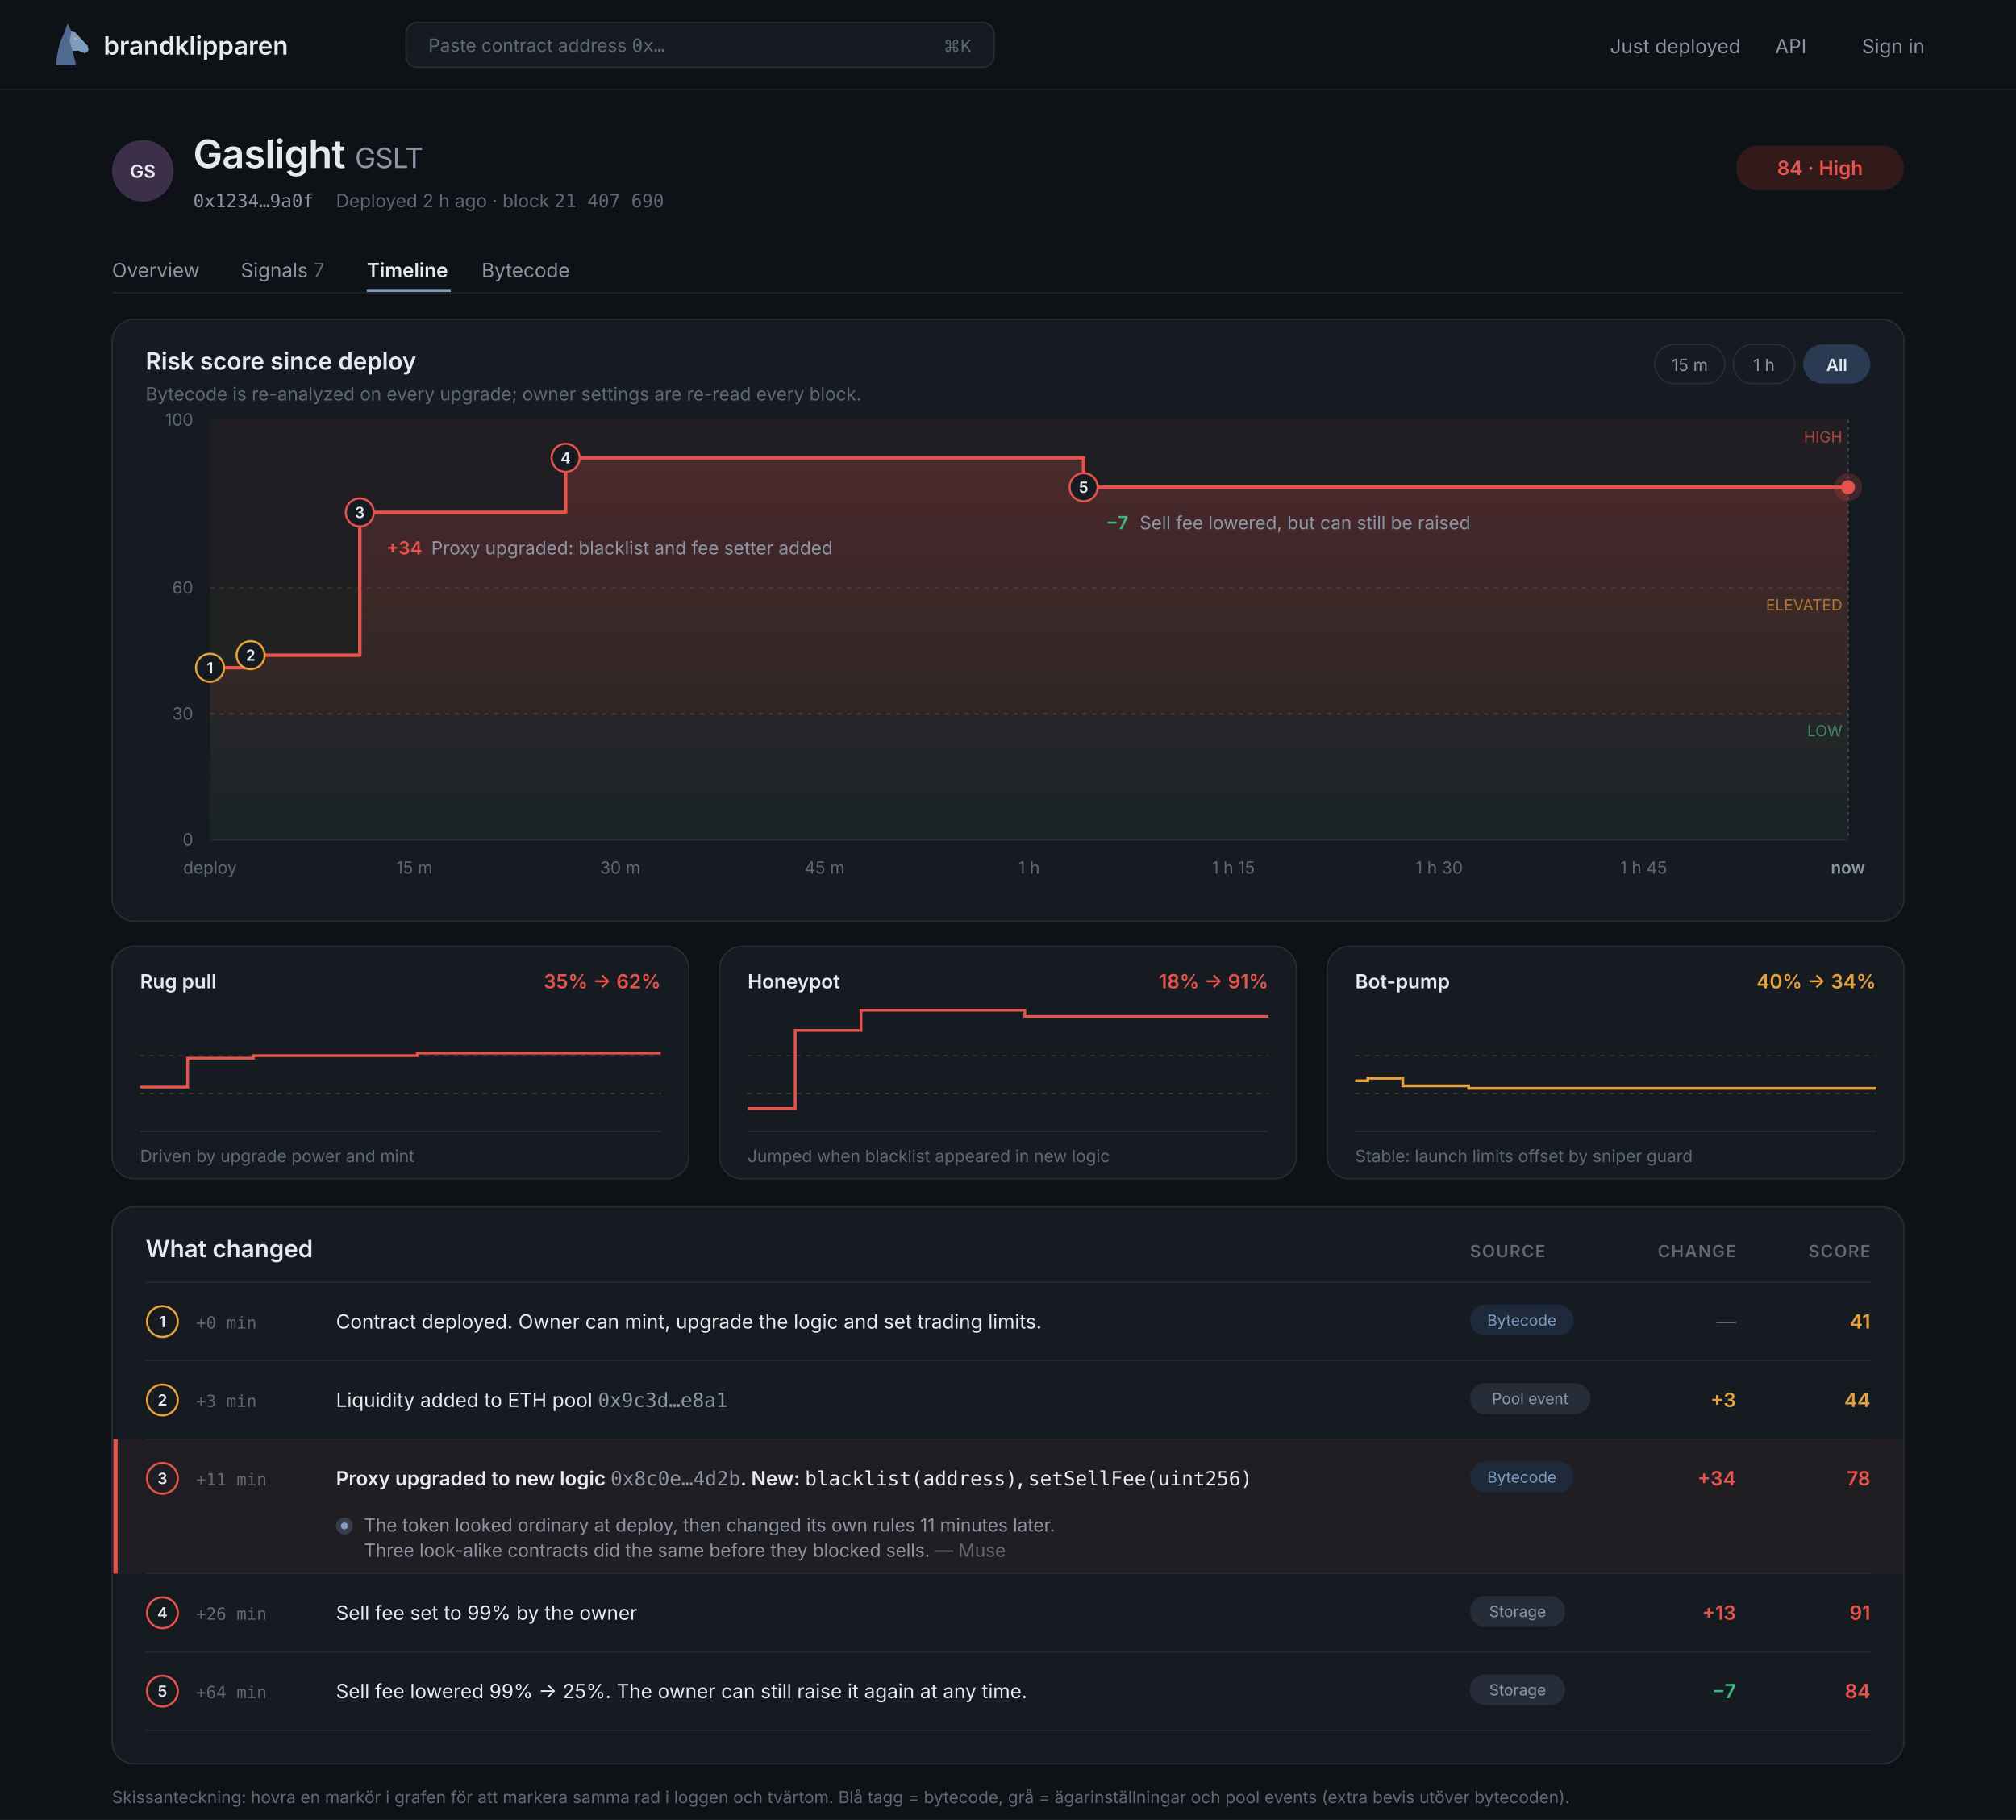
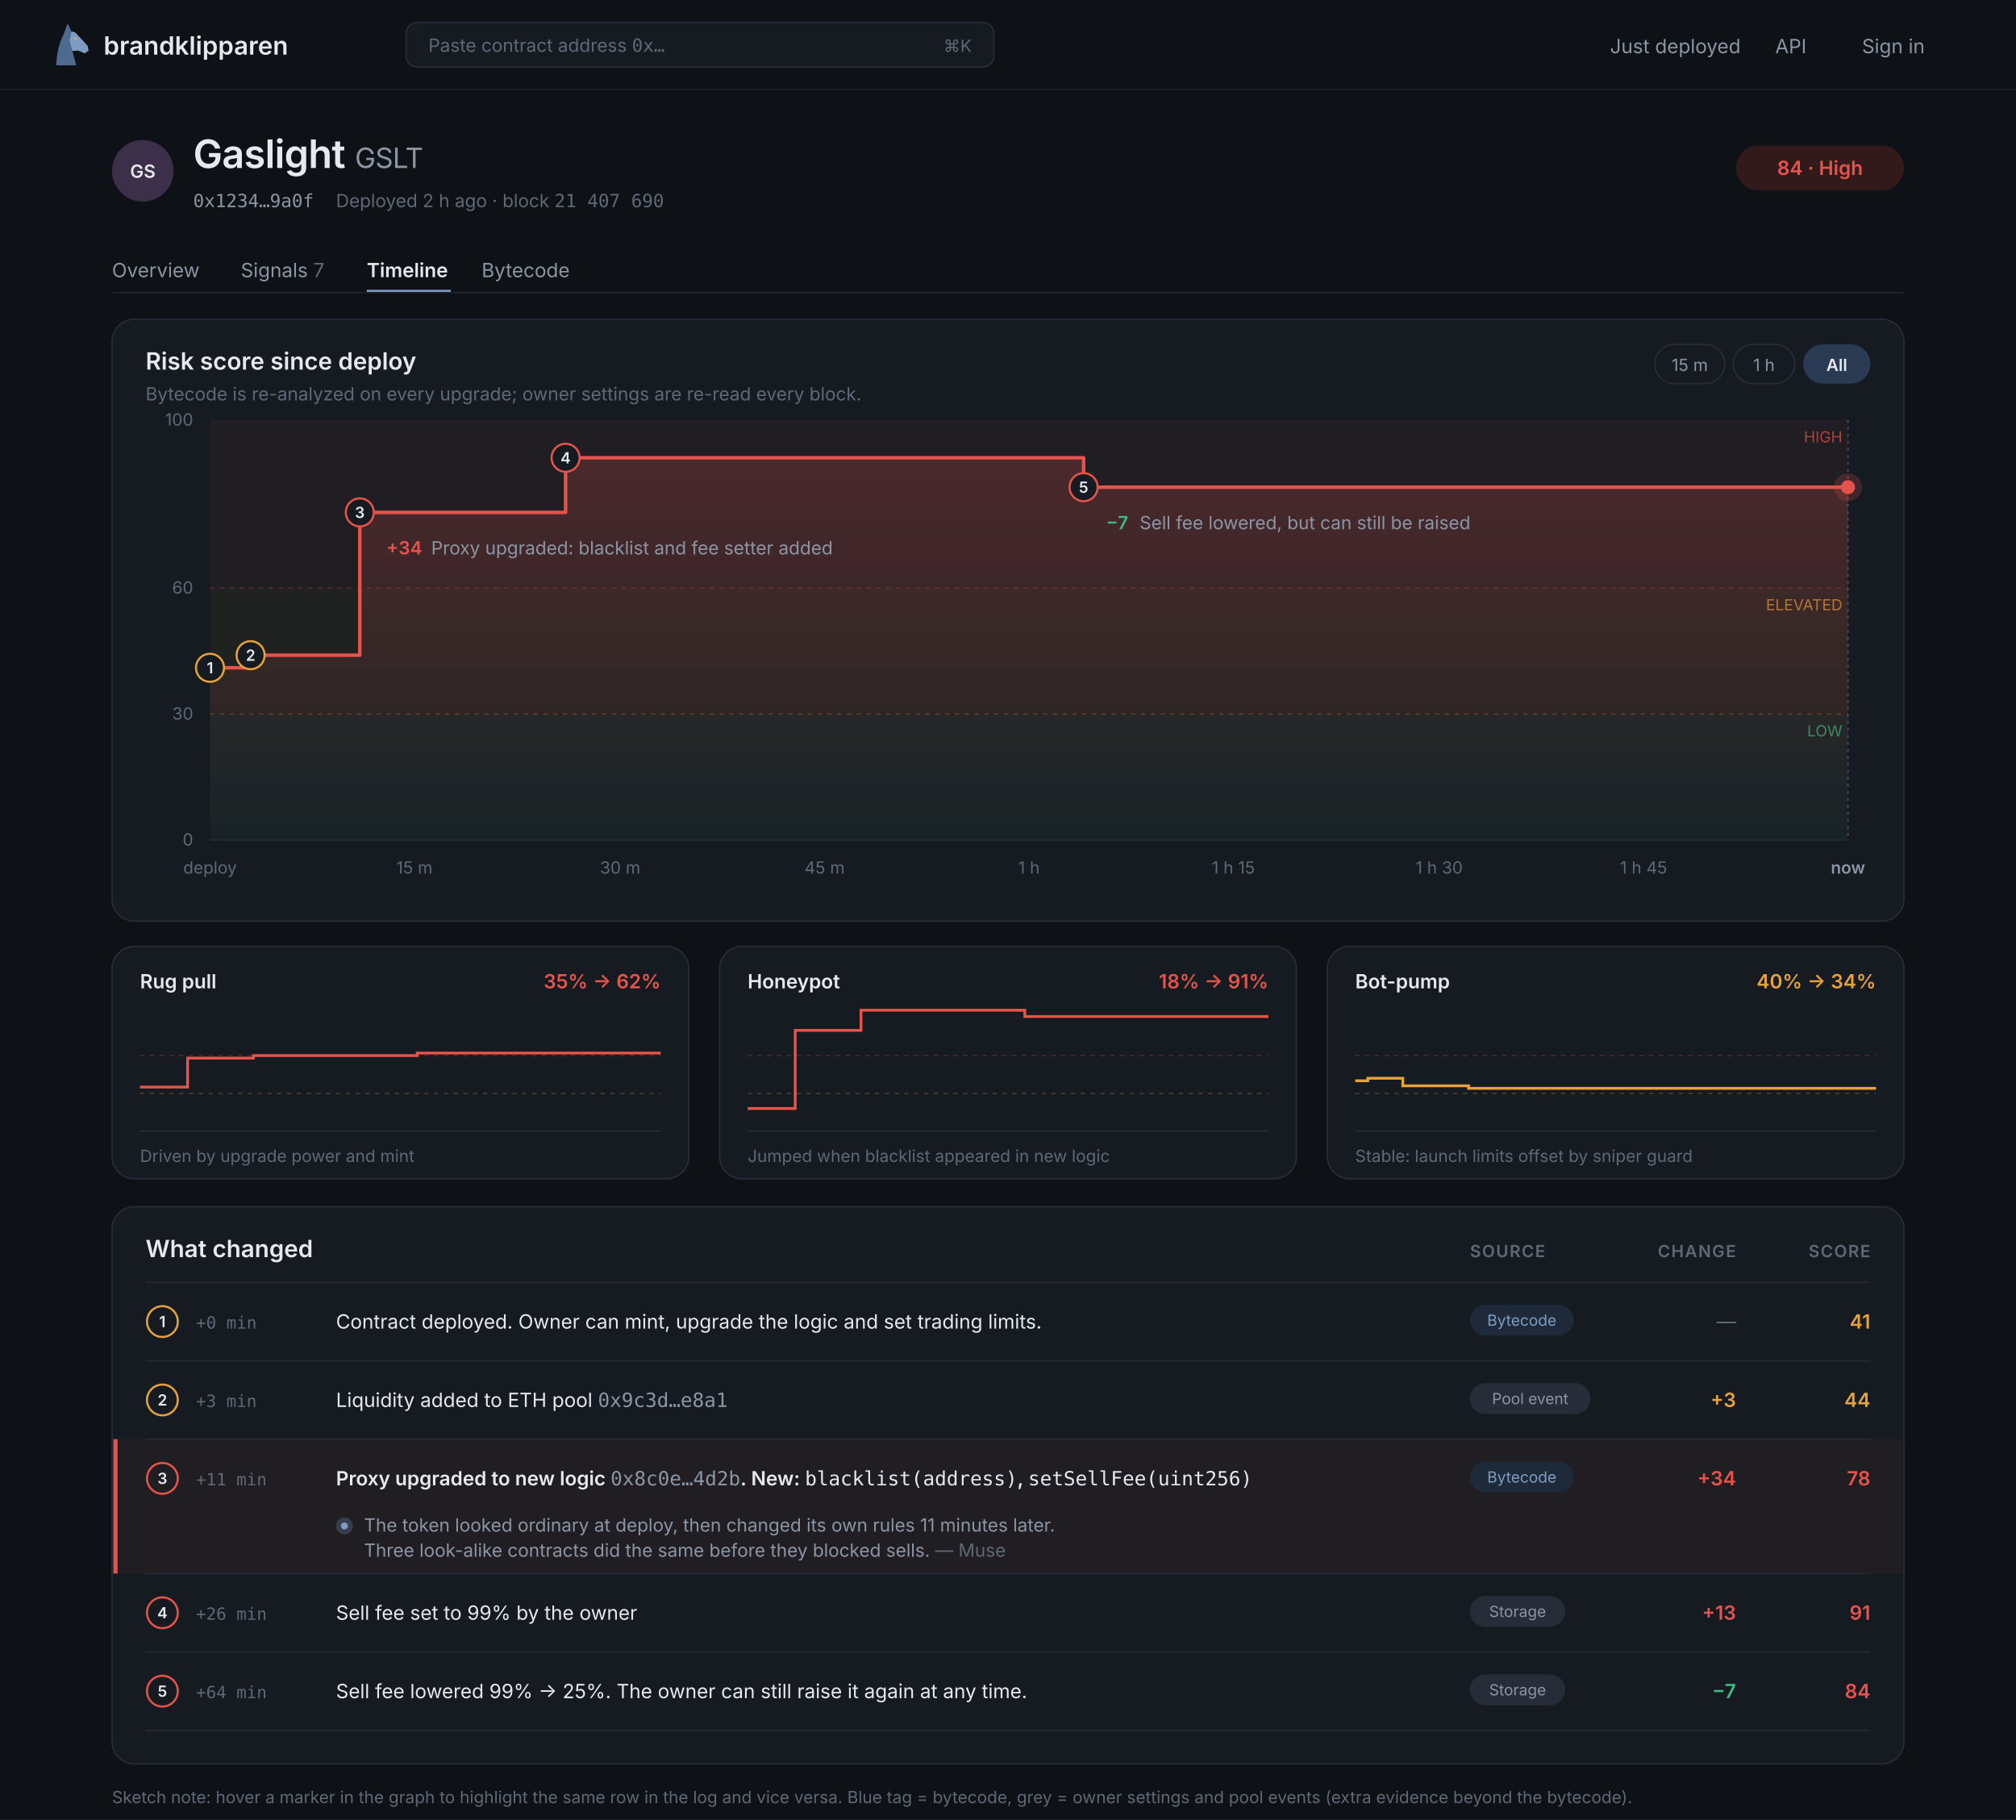
<svg xmlns="http://www.w3.org/2000/svg" viewBox="0 0 1440 1300" width="1440" height="1300">
  <style>
    text { font-family: Inter, 'SF Pro Text', 'Helvetica Neue', Arial, sans-serif; fill: #E6EAF0; }
    .m { font-family: 'JetBrains Mono', 'SF Mono', Menlo, monospace; }
    .s { fill: #8B95A3; }
    .q { fill: #5E6876; }
    .b { font-weight: 600; }
    .lo { fill: #3FB97F; } .mid { fill: #E5A13A; } .hi { fill: #E5534B; } .br { fill: #7E9CC2; }
    .th { font-size: 12px; fill: #5E6876; font-weight: 600; letter-spacing: 0.8px; }
    .card { fill: #161B22; stroke: #262D38; }
    .ax { font-size: 12px; fill: #5E6876; }
  </style>
  <defs>
    <symbol id="vakt" viewBox="0 0 100 100">
      <path d="M40 30 L48 8 L56 25 L64 27 L58 66 L66 96 L24 96 Q26 56 40 30 Z" fill="#4E6A8F" />
      <path d="M56 25 L64 27 L90 55 L92 65 L84 71 L70 65 L58 66 L52 44 Z" fill="#7E9CC2" />
      <path d="M62 37 L68 40 L62 43 Z" fill="#D4B36A" />
    </symbol>
    <linearGradient id="area" x1="0" y1="0" x2="0" y2="1">
      <stop offset="0" stop-color="#E5534B" stop-opacity="0.22" />
      <stop offset="1" stop-color="#E5534B" stop-opacity="0" />
    </linearGradient>
  </defs>
  <rect width="1440" height="1300" fill="#0E1116" />
  <line x1="0" y1="64" x2="1440" y2="64" stroke="#1E242D" />
  <use href="#vakt" x="32" y="14" width="34" height="34" />
  <text x="74" y="39" font-size="18" class="b">brandklipparen</text>
  <rect x="290" y="16" width="420" height="32" rx="8" fill="#161B22" stroke="#262D38" />
  <text x="306" y="37" font-size="13" class="q">Paste contract address  <tspan class="m">0x…</tspan>
  </text>
  <text x="694" y="37" font-size="12" class="q" text-anchor="end">⌘K</text>
  <text x="1150" y="38" font-size="14" class="s">Just deployed</text>
  <text x="1268" y="38" font-size="14" class="s">API</text>
  <text x="1330" y="38" font-size="14" class="s">Sign in</text>
  <circle cx="102" cy="122" r="22" fill="#3B2F4A" />
  <text x="102" y="127" font-size="13" class="b" text-anchor="middle">GS</text>
  <text x="138" y="120" font-size="28" class="b" letter-spacing="-0.4">Gaslight <tspan class="s" font-size="20" font-weight="400">GSLT</tspan>
  </text>
  <text x="138" y="148" font-size="13" class="m s">0x1234…9a0f</text>
  <text x="240" y="148" font-size="13" class="q">Deployed 2 h ago · block <tspan class="m">21 407 690</tspan>
  </text>
  <rect x="1240" y="104" width="120" height="32" rx="16" fill="#321A1B" />
  <text x="1300" y="125" font-size="14" class="b hi" text-anchor="middle">84 · High</text>
  <text x="80" y="198" font-size="14" class="s">Overview</text>
  <text x="172" y="198" font-size="14" class="s">Signals <tspan class="q">7</tspan>
  </text>
  <text x="262" y="198" font-size="14" class="b">Timeline</text>
  <rect x="262" y="207" width="60" height="2" fill="#7E9CC2" />
  <text x="344" y="198" font-size="14" class="s">Bytecode</text>
  <line x1="80" y1="209" x2="1360" y2="209" stroke="#1E242D" />
  <rect x="80" y="228" width="1280" height="430" rx="16" class="card" />
  <text x="104" y="264" font-size="17" class="b">Risk score since deploy</text>
  <text x="104" y="286" font-size="13" class="q">Bytecode is re-analyzed on every upgrade; owner settings are re-read every block.</text>
  <rect x="1182" y="246" width="50" height="28" rx="14" fill="none" stroke="#262D38" />
  <text x="1207" y="265" font-size="12" class="s" text-anchor="middle">15 m</text>
  <rect x="1238" y="246" width="44" height="28" rx="14" fill="none" stroke="#262D38" />
  <text x="1260" y="265" font-size="12" class="s" text-anchor="middle">1 h</text>
  <rect x="1288" y="246" width="48" height="28" rx="14" fill="#2A3A52" />
  <text x="1312" y="265" font-size="12" class="b" text-anchor="middle">All</text>
  <rect x="150" y="300" width="1170" height="120" fill="#E5534B" fill-opacity="0.05" />
  <rect x="150" y="420" width="1170" height="90" fill="#E5A13A" fill-opacity="0.05" />
  <rect x="150" y="510" width="1170" height="90" fill="#3FB97F" fill-opacity="0.05" />
  <line x1="150" y1="420" x2="1320" y2="420" stroke="#E5534B" stroke-opacity="0.25" stroke-dasharray="3 4" />
  <line x1="150" y1="510" x2="1320" y2="510" stroke="#E5A13A" stroke-opacity="0.25" stroke-dasharray="3 4" />
  <line x1="150" y1="600" x2="1320" y2="600" stroke="#262D38" />
  <text x="138" y="304" class="ax" text-anchor="end">100</text>
  <text x="138" y="424" class="ax" text-anchor="end">60</text>
  <text x="138" y="514" class="ax" text-anchor="end">30</text>
  <text x="138" y="604" class="ax" text-anchor="end">0</text>
  <text x="1316" y="316" font-size="11" class="hi" text-anchor="end" fill-opacity="0.7">HIGH</text>
  <text x="1316" y="436" font-size="11" class="mid" text-anchor="end" fill-opacity="0.7">ELEVATED</text>
  <text x="1316" y="526" font-size="11" class="lo" text-anchor="end" fill-opacity="0.7">LOW</text>
  <text x="150" y="624" class="ax" text-anchor="middle">deploy</text>
  <text x="296" y="624" class="ax" text-anchor="middle">15 m</text>
  <text x="443" y="624" class="ax" text-anchor="middle">30 m</text>
  <text x="589" y="624" class="ax" text-anchor="middle">45 m</text>
  <text x="735" y="624" class="ax" text-anchor="middle">1 h</text>
  <text x="881" y="624" class="ax" text-anchor="middle">1 h 15</text>
  <text x="1028" y="624" class="ax" text-anchor="middle">1 h 30</text>
  <text x="1174" y="624" class="ax" text-anchor="middle">1 h 45</text>
  <text x="1320" y="624" class="ax b" text-anchor="middle" style="fill:#8B95A3">now</text>
  <path d="M150 477 H179 V468 H257 V366 H404 V327 H774 V348 H1320 V600 H150 Z" fill="url(#area)" />
  <path d="M150 477 H179 V468 H257 V366 H404 V327 H774 V348 H1320" fill="none" stroke="#E5534B" stroke-width="2.5" stroke-linejoin="round" />
  <line x1="1320" y1="300" x2="1320" y2="600" stroke="#8B95A3" stroke-opacity="0.4" stroke-dasharray="2 3" />
  <circle cx="1320" cy="348" r="5" fill="#E5534B" />
  <circle cx="1320" cy="348" r="10" fill="#E5534B" fill-opacity="0.2" />
  <g font-size="11" font-weight="600" text-anchor="middle">
    <circle cx="150" cy="477" r="10" fill="#161B22" stroke="#E5A13A" stroke-width="1.5" />
    <text x="150" y="481">1</text>
    <circle cx="179" cy="468" r="10" fill="#161B22" stroke="#E5A13A" stroke-width="1.5" />
    <text x="179" y="472">2</text>
    <circle cx="257" cy="366" r="10" fill="#161B22" stroke="#E5534B" stroke-width="1.5" />
    <text x="257" y="370">3</text>
    <circle cx="404" cy="327" r="10" fill="#161B22" stroke="#E5534B" stroke-width="1.5" />
    <text x="404" y="331">4</text>
    <circle cx="774" cy="348" r="10" fill="#161B22" stroke="#E5534B" stroke-width="1.5" />
    <text x="774" y="352">5</text>
  </g>
  <text x="276" y="396" font-size="13" class="b hi">+34</text>
  <text x="308" y="396" font-size="13" class="s">Proxy upgraded: blacklist and fee setter added</text>
  <text x="790" y="378" font-size="13" class="b lo">−7</text>
  <text x="814" y="378" font-size="13" class="s">Sell fee lowered, but can still be raised</text>
  <rect x="80" y="676" width="412" height="166" rx="16" class="card" />
  <text x="100" y="706" font-size="14" class="b">Rug pull</text>
  <text x="472" y="706" font-size="14" class="b hi" text-anchor="end">35% → 62%</text>
  <line x1="100" y1="754" x2="472" y2="754" stroke="#E5534B" stroke-opacity="0.25" stroke-dasharray="3 4" />
  <line x1="100" y1="781" x2="472" y2="781" stroke="#E5A13A" stroke-opacity="0.25" stroke-dasharray="3 4" />
  <line x1="100" y1="808" x2="472" y2="808" stroke="#262D38" />
  <path d="M100 776.5 H134 V755.8 H181 V754 H298 V752.2 H472" fill="none" stroke="#E5534B" stroke-width="2" />
  <text x="100" y="830" font-size="12" class="q">Driven by upgrade power and mint</text>
  <rect x="514" y="676" width="412" height="166" rx="16" class="card" />
  <text x="534" y="706" font-size="14" class="b">Honeypot</text>
  <text x="906" y="706" font-size="14" class="b hi" text-anchor="end">18% → 91%</text>
  <line x1="534" y1="754" x2="906" y2="754" stroke="#E5534B" stroke-opacity="0.25" stroke-dasharray="3 4" />
  <line x1="534" y1="781" x2="906" y2="781" stroke="#E5A13A" stroke-opacity="0.25" stroke-dasharray="3 4" />
  <line x1="534" y1="808" x2="906" y2="808" stroke="#262D38" />
  <path d="M534 791.8 H568 V736 H615 V721.6 H732 V726.1 H906" fill="none" stroke="#E5534B" stroke-width="2" />
  <text x="534" y="830" font-size="12" class="q">Jumped when blacklist appeared in new logic</text>
  <rect x="948" y="676" width="412" height="166" rx="16" class="card" />
  <text x="968" y="706" font-size="14" class="b">Bot-pump</text>
  <text x="1340" y="706" font-size="14" class="b mid" text-anchor="end">40% → 34%</text>
  <line x1="968" y1="754" x2="1340" y2="754" stroke="#E5534B" stroke-opacity="0.25" stroke-dasharray="3 4" />
  <line x1="968" y1="781" x2="1340" y2="781" stroke="#E5A13A" stroke-opacity="0.25" stroke-dasharray="3 4" />
  <line x1="968" y1="808" x2="1340" y2="808" stroke="#262D38" />
  <path d="M968 772 H977 V770.2 H1002 V775.6 H1049 V777.4 H1340" fill="none" stroke="#E5A13A" stroke-width="2" />
  <text x="968" y="830" font-size="12" class="q">Stable: launch limits offset by sniper guard</text>
  <rect x="80" y="862" width="1280" height="398" rx="16" class="card" />
  <text x="104" y="898" font-size="17" class="b">What changed</text>
  <text x="1050" y="898" class="th">SOURCE</text>
  <text x="1240" y="898" class="th" text-anchor="end">CHANGE</text>
  <text x="1336" y="898" class="th" text-anchor="end">SCORE</text>
  <line x1="104" y1="916" x2="1336" y2="916" stroke="#232A34" />
  <circle cx="116" cy="944" r="11" fill="none" stroke="#E5A13A" stroke-width="1.5" />
  <text x="116" y="948" font-size="11" class="b" text-anchor="middle">1</text>
  <text x="140" y="949" font-size="12" class="m q">+0 min</text>
  <text x="240" y="949" font-size="14">Contract deployed. Owner can mint, upgrade the logic and set trading limits.</text>
  <rect x="1050" y="932" width="74" height="22" rx="11" fill="#1E2A3A" />
  <text x="1087" y="947" font-size="11" class="br" text-anchor="middle">Bytecode</text>
  <text x="1240" y="949" font-size="14" class="q" text-anchor="end">—</text>
  <text x="1336" y="949" font-size="14" class="b mid" text-anchor="end">41</text>
  <line x1="104" y1="972" x2="1336" y2="972" stroke="#232A34" />
  <circle cx="116" cy="1000" r="11" fill="none" stroke="#E5A13A" stroke-width="1.5" />
  <text x="116" y="1004" font-size="11" class="b" text-anchor="middle">2</text>
  <text x="140" y="1005" font-size="12" class="m q">+3 min</text>
  <text x="240" y="1005" font-size="14">Liquidity added to ETH pool <tspan class="m s">0x9c3d…e8a1</tspan>
  </text>
  <rect x="1050" y="988" width="86" height="22" rx="11" fill="#262D38" />
  <text x="1093" y="1003" font-size="11" class="s" text-anchor="middle">Pool event</text>
  <text x="1240" y="1005" font-size="14" class="b mid" text-anchor="end">+3</text>
  <text x="1336" y="1005" font-size="14" class="b mid" text-anchor="end">44</text>
  <rect x="81" y="1028" width="1278" height="96" fill="#E5534B" fill-opacity="0.05" />
  <rect x="81" y="1028" width="3" height="96" fill="#E5534B" />
  <line x1="104" y1="1028" x2="1336" y2="1028" stroke="#232A34" />
  <circle cx="116" cy="1056" r="11" fill="none" stroke="#E5534B" stroke-width="1.5" />
  <text x="116" y="1060" font-size="11" class="b" text-anchor="middle">3</text>
  <text x="140" y="1061" font-size="12" class="m q">+11 min</text>
  <text x="240" y="1061" font-size="14" class="b">Proxy upgraded to new logic <tspan class="m s" font-weight="400">0x8c0e…4d2b</tspan>. New: <tspan class="m" font-weight="400">blacklist(address)</tspan>, <tspan class="m" font-weight="400">setSellFee(uint256)</tspan>
  </text>
  <rect x="1050" y="1044" width="74" height="22" rx="11" fill="#1E2A3A" />
  <text x="1087" y="1059" font-size="11" class="br" text-anchor="middle">Bytecode</text>
  <text x="1240" y="1061" font-size="14" class="b hi" text-anchor="end">+34</text>
  <text x="1336" y="1061" font-size="14" class="b hi" text-anchor="end">78</text>
  <circle cx="246" cy="1090" r="6" fill="#7E9CC2" fill-opacity="0.25" />
  <circle cx="246" cy="1090" r="2.5" fill="#7E9CC2" />
  <text x="260" y="1094" font-size="13" class="s">The token looked ordinary at deploy, then changed its own rules 11 minutes later.</text>
  <text x="260" y="1112" font-size="13" class="s">Three look-alike contracts did the same before they blocked sells.  <tspan class="q">— Muse</tspan>
  </text>
  <line x1="104" y1="1124" x2="1336" y2="1124" stroke="#232A34" />
  <circle cx="116" cy="1152" r="11" fill="none" stroke="#E5534B" stroke-width="1.5" />
  <text x="116" y="1156" font-size="11" class="b" text-anchor="middle">4</text>
  <text x="140" y="1157" font-size="12" class="m q">+26 min</text>
  <text x="240" y="1157" font-size="14">Sell fee set to 99% by the owner</text>
  <rect x="1050" y="1140" width="68" height="22" rx="11" fill="#262D38" />
  <text x="1084" y="1155" font-size="11" class="s" text-anchor="middle">Storage</text>
  <text x="1240" y="1157" font-size="14" class="b hi" text-anchor="end">+13</text>
  <text x="1336" y="1157" font-size="14" class="b hi" text-anchor="end">91</text>
  <line x1="104" y1="1180" x2="1336" y2="1180" stroke="#232A34" />
  <circle cx="116" cy="1208" r="11" fill="none" stroke="#E5534B" stroke-width="1.5" />
  <text x="116" y="1212" font-size="11" class="b" text-anchor="middle">5</text>
  <text x="140" y="1213" font-size="12" class="m q">+64 min</text>
  <text x="240" y="1213" font-size="14">Sell fee lowered 99% → 25%. The owner can still raise it again at any time.</text>
  <rect x="1050" y="1196" width="68" height="22" rx="11" fill="#262D38" />
  <text x="1084" y="1211" font-size="11" class="s" text-anchor="middle">Storage</text>
  <text x="1240" y="1213" font-size="14" class="b lo" text-anchor="end">−7</text>
  <text x="1336" y="1213" font-size="14" class="b hi" text-anchor="end">84</text>
  <line x1="104" y1="1236" x2="1336" y2="1236" stroke="#232A34" />
-   <text x="80" y="1288" font-size="12" class="q">Skissanteckning: hovra en markör i grafen för att markera samma rad i loggen och tvärtom. Blå tagg = bytecode, grå = ägarinställningar och pool events (extra bevis utöver bytecoden).</text>
+   <text x="80" y="1288" font-size="12" class="q">Sketch note: hover a marker in the graph to highlight the same row in the log and vice versa. Blue tag = bytecode, grey = owner settings and pool events (extra evidence beyond the bytecode).</text>
</svg>
